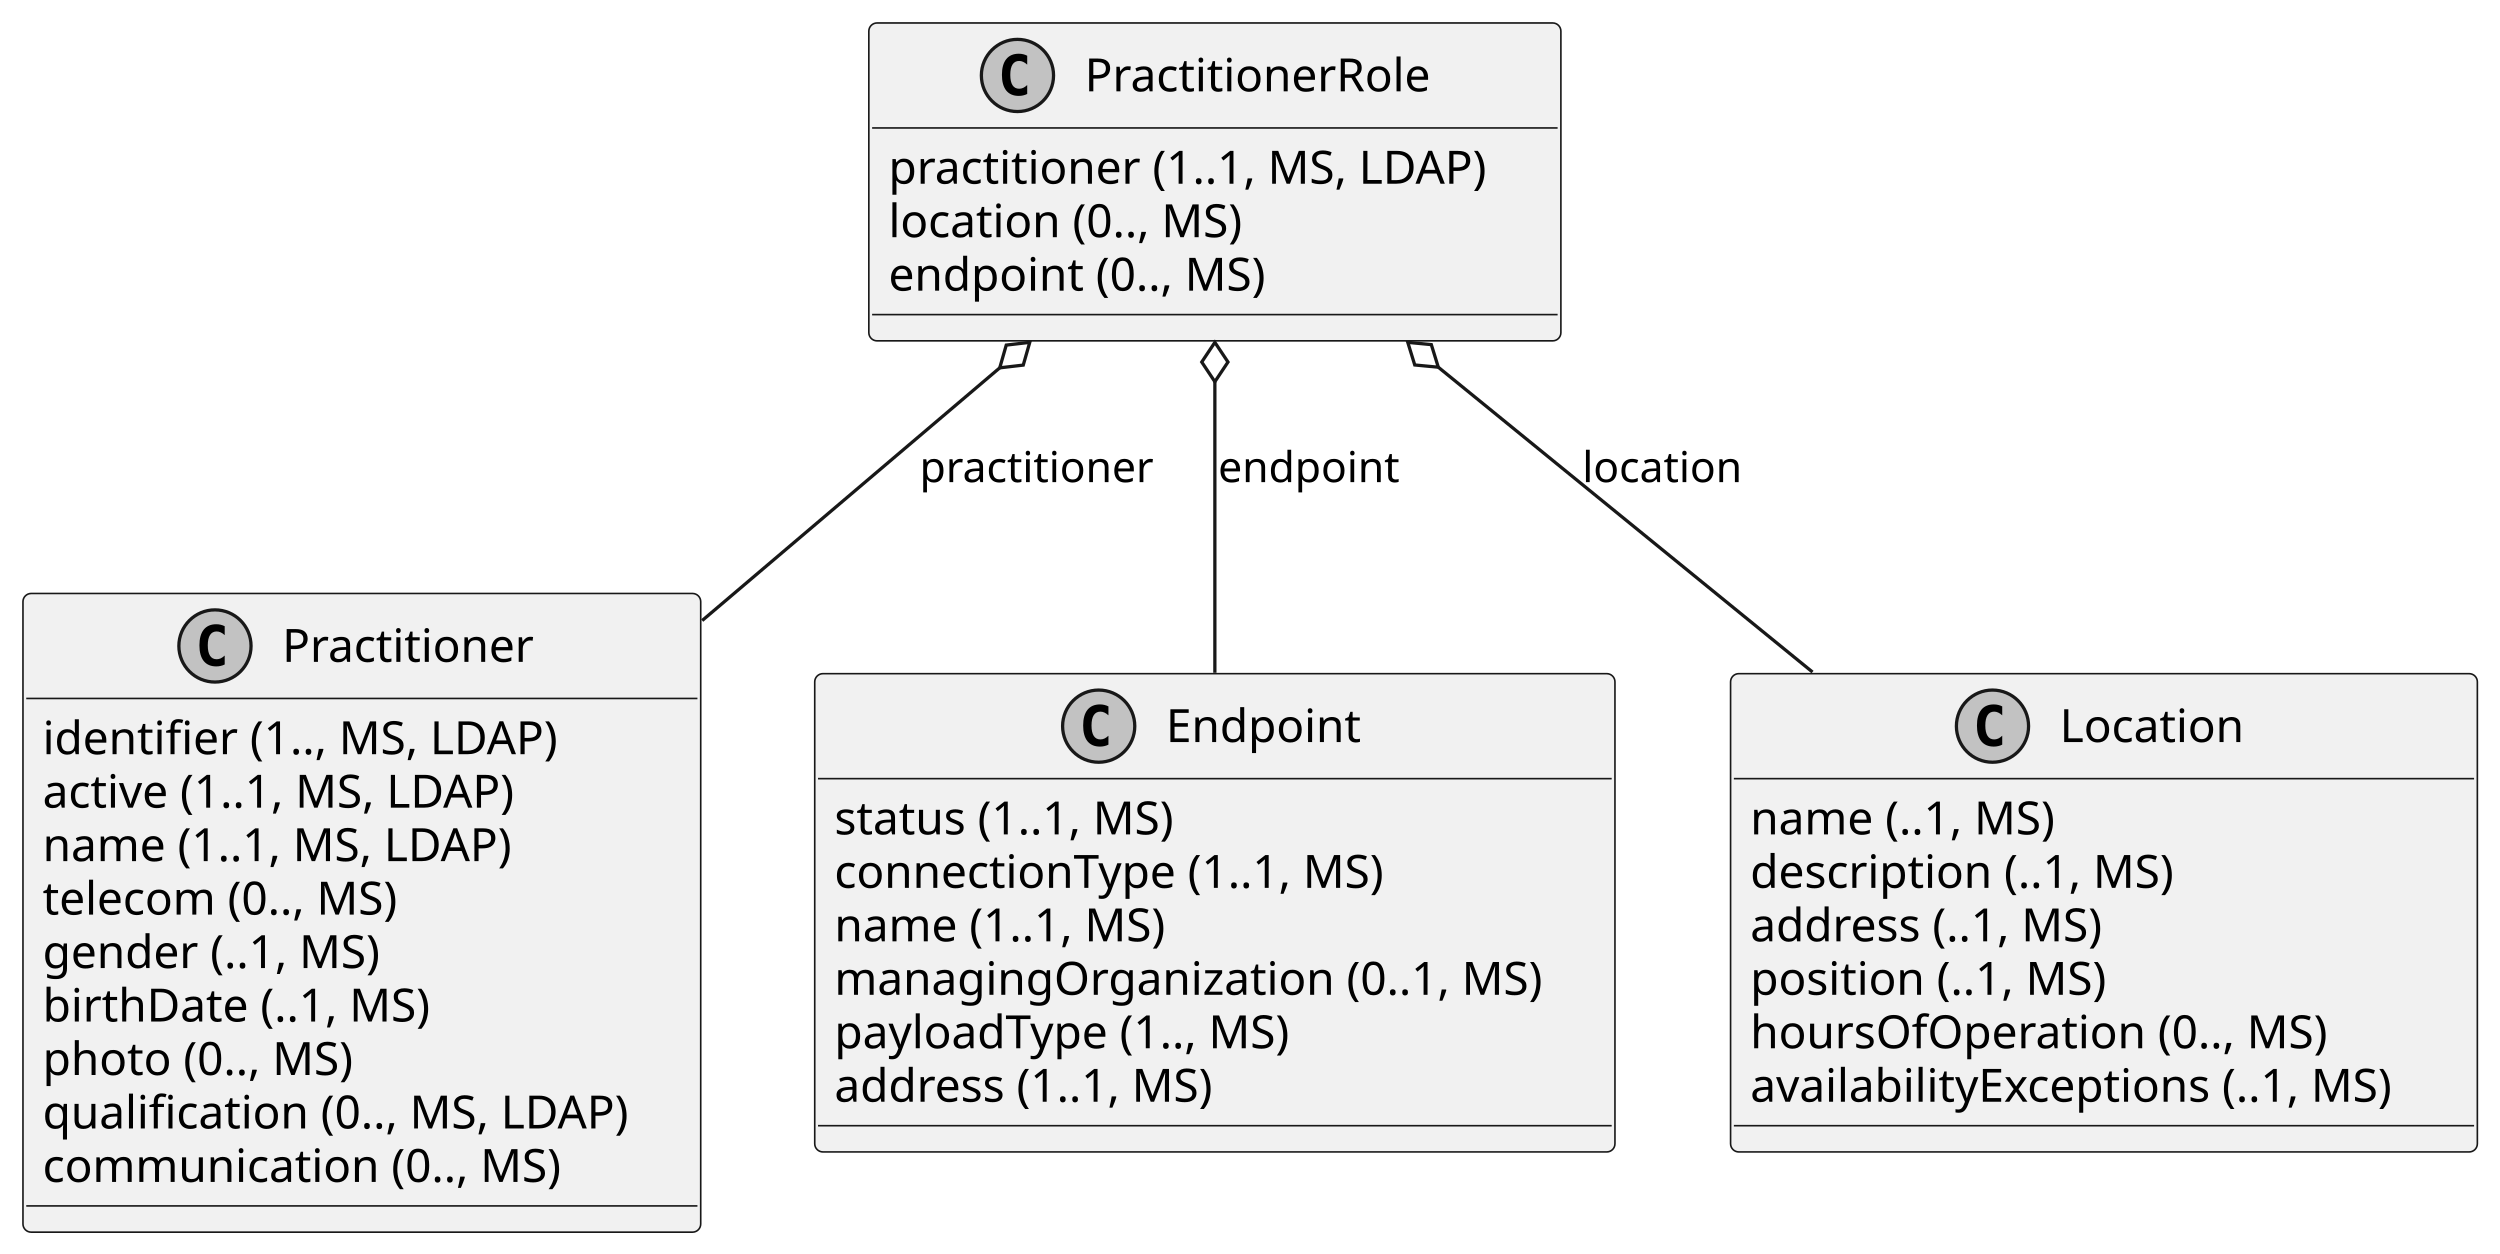
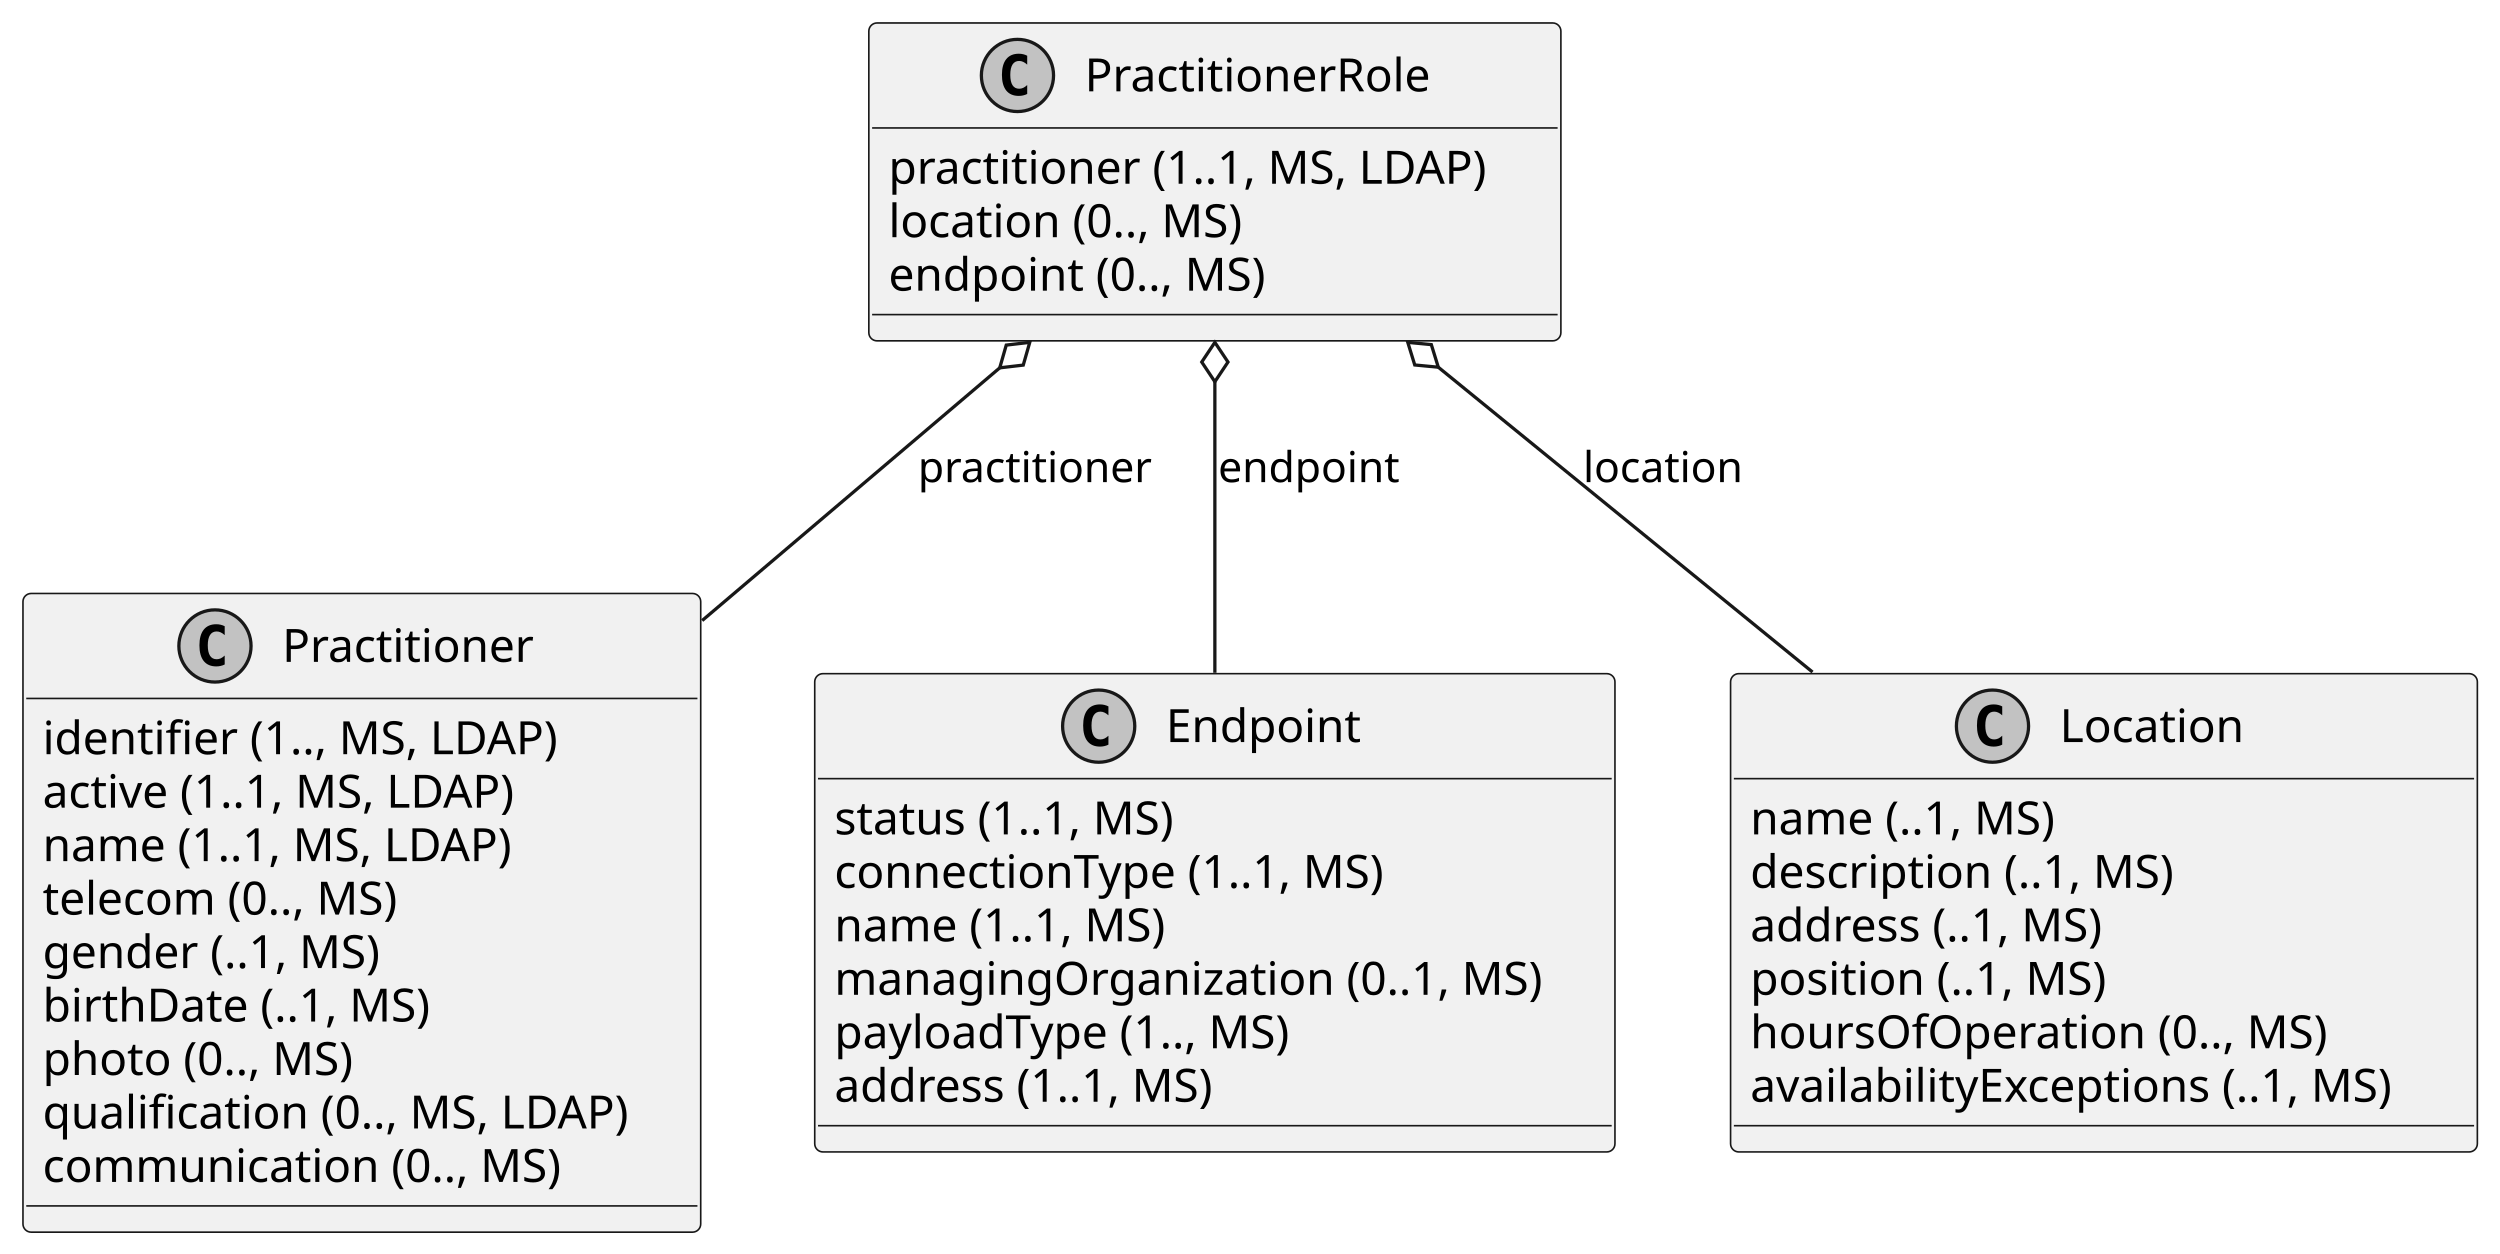
<svg xmlns="http://www.w3.org/2000/svg" contentStyleType="text/css" height="382px" preserveAspectRatio="none" style="width:762px;height:382px;background:#FFFFFF;" version="1.1" viewBox="0 0 762 382" width="762px" zoomAndPan="magnify">
  <defs />
  <g>
    <g id="elem_PractitionerRole">
      <rect codeLine="2" fill="#F1F1F1" height="96.891" id="PractitionerRole" rx="2.5" ry="2.5" style="stroke:#181818;stroke-width:0.5;" width="210.94" x="264.82" y="7" />
      <ellipse cx="310.122" cy="23" fill="#C2C2C2" rx="11" ry="11" style="stroke:#181818;stroke-width:1.0;" />
      <path d="M313.091,28.641 Q312.512,28.938 311.872,29.078 Q311.231,29.234 310.528,29.234 Q308.028,29.234 306.7,27.594 Q305.387,25.938 305.387,22.812 Q305.387,19.688 306.7,18.031 Q308.028,16.375 310.528,16.375 Q311.231,16.375 311.872,16.531 Q312.528,16.688 313.091,16.984 L313.091,19.703 Q312.466,19.125 311.872,18.859 Q311.278,18.578 310.653,18.578 Q309.309,18.578 308.622,19.656 Q307.934,20.719 307.934,22.812 Q307.934,24.906 308.622,25.984 Q309.309,27.047 310.653,27.047 Q311.278,27.047 311.872,26.781 Q312.466,26.5 313.091,25.922 L313.091,28.641 Z " fill="#000000" />
      <text fill="#000000" font-family="sans-serif" font-size="14" lengthAdjust="spacing" textLength="111.836" x="330.622" y="27.847">PractitionerRole</text>
      <line style="stroke:#181818;stroke-width:0.5;" x1="265.82" x2="474.76" y1="39" y2="39" />
      <text fill="#000000" font-family="sans-serif" font-size="14" lengthAdjust="spacing" textLength="198.94" x="270.82" y="55.995">practitioner (1..1, MS, LDAP)</text>
      <text fill="#000000" font-family="sans-serif" font-size="14" lengthAdjust="spacing" textLength="118.597" x="270.82" y="72.292">location (0.., MS)</text>
      <text fill="#000000" font-family="sans-serif" font-size="14" lengthAdjust="spacing" textLength="125.125" x="270.82" y="88.589">endpoint (0.., MS)</text>
      <line style="stroke:#181818;stroke-width:0.5;" x1="265.82" x2="474.76" y1="95.891" y2="95.891" />
    </g>
    <g id="elem_Practitioner">
      <rect codeLine="7" fill="#F1F1F1" height="194.672" id="Practitioner" rx="2.5" ry="2.5" style="stroke:#181818;stroke-width:0.5;" width="206.578" x="7" y="180.89" />
      <ellipse cx="65.519" cy="196.89" fill="#C2C2C2" rx="11" ry="11" style="stroke:#181818;stroke-width:1.0;" />
      <path d="M68.488,202.531 Q67.91,202.827 67.269,202.968 Q66.628,203.124 65.925,203.124 Q63.425,203.124 62.097,201.484 Q60.785,199.827 60.785,196.702 Q60.785,193.577 62.097,191.921 Q63.425,190.265 65.925,190.265 Q66.628,190.265 67.269,190.421 Q67.925,190.577 68.488,190.874 L68.488,193.593 Q67.863,193.015 67.269,192.749 Q66.675,192.468 66.05,192.468 Q64.707,192.468 64.019,193.546 Q63.331,194.609 63.331,196.702 Q63.331,198.796 64.019,199.874 Q64.707,200.937 66.05,200.937 Q66.675,200.937 67.269,200.671 Q67.863,200.39 68.488,199.812 L68.488,202.531 Z " fill="#000000" />
      <text fill="#000000" font-family="sans-serif" font-size="14" lengthAdjust="spacing" textLength="81.04" x="86.019" y="201.737">Practitioner</text>
      <line style="stroke:#181818;stroke-width:0.5;" x1="8" x2="212.578" y1="212.89" y2="212.89" />
      <text fill="#000000" font-family="sans-serif" font-size="14" lengthAdjust="spacing" textLength="171.377" x="13" y="229.885">identifier (1.., MS, LDAP)</text>
      <text fill="#000000" font-family="sans-serif" font-size="14" lengthAdjust="spacing" textLength="160.009" x="13" y="246.182">active (1..1, MS, LDAP)</text>
      <text fill="#000000" font-family="sans-serif" font-size="14" lengthAdjust="spacing" textLength="157.158" x="13" y="262.479">name (1..1, MS, LDAP)</text>
      <text fill="#000000" font-family="sans-serif" font-size="14" lengthAdjust="spacing" textLength="119.554" x="13" y="278.776">telecom (0.., MS)</text>
      <text fill="#000000" font-family="sans-serif" font-size="14" lengthAdjust="spacing" textLength="112.677" x="13" y="295.073">gender (..1, MS)</text>
      <text fill="#000000" font-family="sans-serif" font-size="14" lengthAdjust="spacing" textLength="129.404" x="13" y="311.37">birthDate (..1, MS)</text>
      <text fill="#000000" font-family="sans-serif" font-size="14" lengthAdjust="spacing" textLength="103.428" x="13" y="327.666">photo (0.., MS)</text>
      <text fill="#000000" font-family="sans-serif" font-size="14" lengthAdjust="spacing" textLength="194.578" x="13" y="343.963">qualification (0.., MS, LDAP)</text>
      <text fill="#000000" font-family="sans-serif" font-size="14" lengthAdjust="spacing" textLength="171.315" x="13" y="360.26">communication (0.., MS)</text>
      <line style="stroke:#181818;stroke-width:0.5;" x1="8" x2="212.578" y1="367.562" y2="367.562" />
    </g>
    <g id="elem_Endpoint">
      <rect codeLine="18" fill="#F1F1F1" height="145.781" id="Endpoint" rx="2.5" ry="2.5" style="stroke:#181818;stroke-width:0.5;" width="243.909" x="248.33" y="205.33" />
      <ellipse cx="334.88" cy="221.33" fill="#C2C2C2" rx="11" ry="11" style="stroke:#181818;stroke-width:1.0;" />
      <path d="M337.849,226.971 Q337.27,227.268 336.63,227.408 Q335.989,227.564 335.286,227.564 Q332.786,227.564 331.458,225.924 Q330.145,224.268 330.145,221.143 Q330.145,218.018 331.458,216.361 Q332.786,214.705 335.286,214.705 Q335.989,214.705 336.63,214.861 Q337.286,215.018 337.849,215.314 L337.849,218.033 Q337.224,217.455 336.63,217.189 Q336.036,216.908 335.411,216.908 Q334.067,216.908 333.38,217.986 Q332.692,219.049 332.692,221.143 Q332.692,223.236 333.38,224.314 Q334.067,225.377 335.411,225.377 Q336.036,225.377 336.63,225.111 Q337.224,224.83 337.849,224.252 L337.849,226.971 Z " fill="#000000" />
      <text fill="#000000" font-family="sans-serif" font-size="14" lengthAdjust="spacing" textLength="62.31" x="355.38" y="226.177">Endpoint</text>
      <line style="stroke:#181818;stroke-width:0.5;" x1="249.33" x2="491.239" y1="237.33" y2="237.33" />
      <text fill="#000000" font-family="sans-serif" font-size="14" lengthAdjust="spacing" textLength="114.974" x="254.33" y="254.325">status (1..1, MS)</text>
      <text fill="#000000" font-family="sans-serif" font-size="14" lengthAdjust="spacing" textLength="183.429" x="254.33" y="270.622">connectionType (1..1, MS)</text>
      <text fill="#000000" font-family="sans-serif" font-size="14" lengthAdjust="spacing" textLength="111.658" x="254.33" y="286.919">name (1..1, MS)</text>
      <text fill="#000000" font-family="sans-serif" font-size="14" lengthAdjust="spacing" textLength="231.909" x="254.33" y="303.216">managingOrganization (0..1, MS)</text>
      <text fill="#000000" font-family="sans-serif" font-size="14" lengthAdjust="spacing" textLength="153.057" x="254.33" y="319.513">payloadType (1.., MS)</text>
      <text fill="#000000" font-family="sans-serif" font-size="14" lengthAdjust="spacing" textLength="127.265" x="254.33" y="335.81">address (1..1, MS)</text>
      <line style="stroke:#181818;stroke-width:0.5;" x1="249.33" x2="491.239" y1="343.111" y2="343.111" />
    </g>
    <g id="elem_Location">
      <rect codeLine="26" fill="#F1F1F1" height="145.781" id="Location" rx="2.5" ry="2.5" style="stroke:#181818;stroke-width:0.5;" width="227.619" x="527.48" y="205.33" />
      <ellipse cx="607.31" cy="221.33" fill="#C2C2C2" rx="11" ry="11" style="stroke:#181818;stroke-width:1.0;" />
      <path d="M610.279,226.971 Q609.701,227.268 609.06,227.408 Q608.419,227.564 607.716,227.564 Q605.216,227.564 603.888,225.924 Q602.576,224.268 602.576,221.143 Q602.576,218.018 603.888,216.361 Q605.216,214.705 607.716,214.705 Q608.419,214.705 609.06,214.861 Q609.716,215.018 610.279,215.314 L610.279,218.033 Q609.654,217.455 609.06,217.189 Q608.466,216.908 607.841,216.908 Q606.498,216.908 605.81,217.986 Q605.123,219.049 605.123,221.143 Q605.123,223.236 605.81,224.314 Q606.498,225.377 607.841,225.377 Q608.466,225.377 609.06,225.111 Q609.654,224.83 610.279,224.252 L610.279,226.971 Z " fill="#000000" />
      <text fill="#000000" font-family="sans-serif" font-size="14" lengthAdjust="spacing" textLength="59.459" x="627.81" y="226.177">Location</text>
      <line style="stroke:#181818;stroke-width:0.5;" x1="528.48" x2="754.099" y1="237.33" y2="237.33" />
      <text fill="#000000" font-family="sans-serif" font-size="14" lengthAdjust="spacing" textLength="102.751" x="533.48" y="254.325">name (..1, MS)</text>
      <text fill="#000000" font-family="sans-serif" font-size="14" lengthAdjust="spacing" textLength="140.889" x="533.48" y="270.622">description (..1, MS)</text>
      <text fill="#000000" font-family="sans-serif" font-size="14" lengthAdjust="spacing" textLength="118.357" x="533.48" y="286.919">address (..1, MS)</text>
      <text fill="#000000" font-family="sans-serif" font-size="14" lengthAdjust="spacing" textLength="118.501" x="533.48" y="303.216">position (..1, MS)</text>
      <text fill="#000000" font-family="sans-serif" font-size="14" lengthAdjust="spacing" textLength="188.029" x="533.48" y="319.513">hoursOfOperation (0.., MS)</text>
      <text fill="#000000" font-family="sans-serif" font-size="14" lengthAdjust="spacing" textLength="215.619" x="533.48" y="335.81">availabilityExceptions (..1, MS)</text>
      <line style="stroke:#181818;stroke-width:0.5;" x1="528.48" x2="754.099" y1="343.111" y2="343.111" />
    </g>
    <g id="link_PractitionerRole_Practitioner">
      <path codeLine="35" d="M304.722,112.116 C275.522,136.906 248.09,160.21 214.02,189.14 " fill="none" id="PractitionerRole-backto-Practitioner" style="stroke:#181818;stroke-width:1.0;" />
      <polygon fill="none" points="313.87,104.35,306.707,105.184,304.722,112.116,311.885,111.282,313.87,104.35" style="stroke:#181818;stroke-width:1.0;" />
-       <text fill="#000000" font-family="sans-serif" font-size="13" lengthAdjust="spacing" textLength="75.664" x="280.29" y="146.957">practitioner</text>
+       <text fill="#000000" font-family="sans-serif" font-size="13" lengthAdjust="spacing" textLength="75.664" x="279.77" y="146.957">practitioner</text>
    </g>
    <g id="link_PractitionerRole_Endpoint">
      <path codeLine="36" d="M370.29,116.35 C370.29,145.77 370.29,172.03 370.29,205.07 " fill="none" id="PractitionerRole-backto-Endpoint" style="stroke:#181818;stroke-width:1.0;" />
      <polygon fill="none" points="370.29,104.35,366.29,110.35,370.29,116.35,374.29,110.35,370.29,104.35" style="stroke:#181818;stroke-width:1.0;" />
      <text fill="#000000" font-family="sans-serif" font-size="13" lengthAdjust="spacing" textLength="57.643" x="371.29" y="146.957">endpoint</text>
    </g>
    <g id="link_PractitionerRole_Location">
      <path codeLine="37" d="M438.394,111.929 C474.434,141.289 511.96,171.86 552.46,204.85 " fill="none" id="PractitionerRole-backto-Location" style="stroke:#181818;stroke-width:1.0;" />
      <polygon fill="none" points="429.09,104.35,431.215,111.241,438.394,111.929,436.268,105.038,429.09,104.35" style="stroke:#181818;stroke-width:1.0;" />
-       <text fill="#000000" font-family="sans-serif" font-size="13" lengthAdjust="spacing" textLength="51.581" x="482.29" y="146.957">location</text>
+       <text fill="#000000" font-family="sans-serif" font-size="13" lengthAdjust="spacing" textLength="51.581" x="482.52" y="146.957">location</text>
    </g>
  </g>
</svg>
